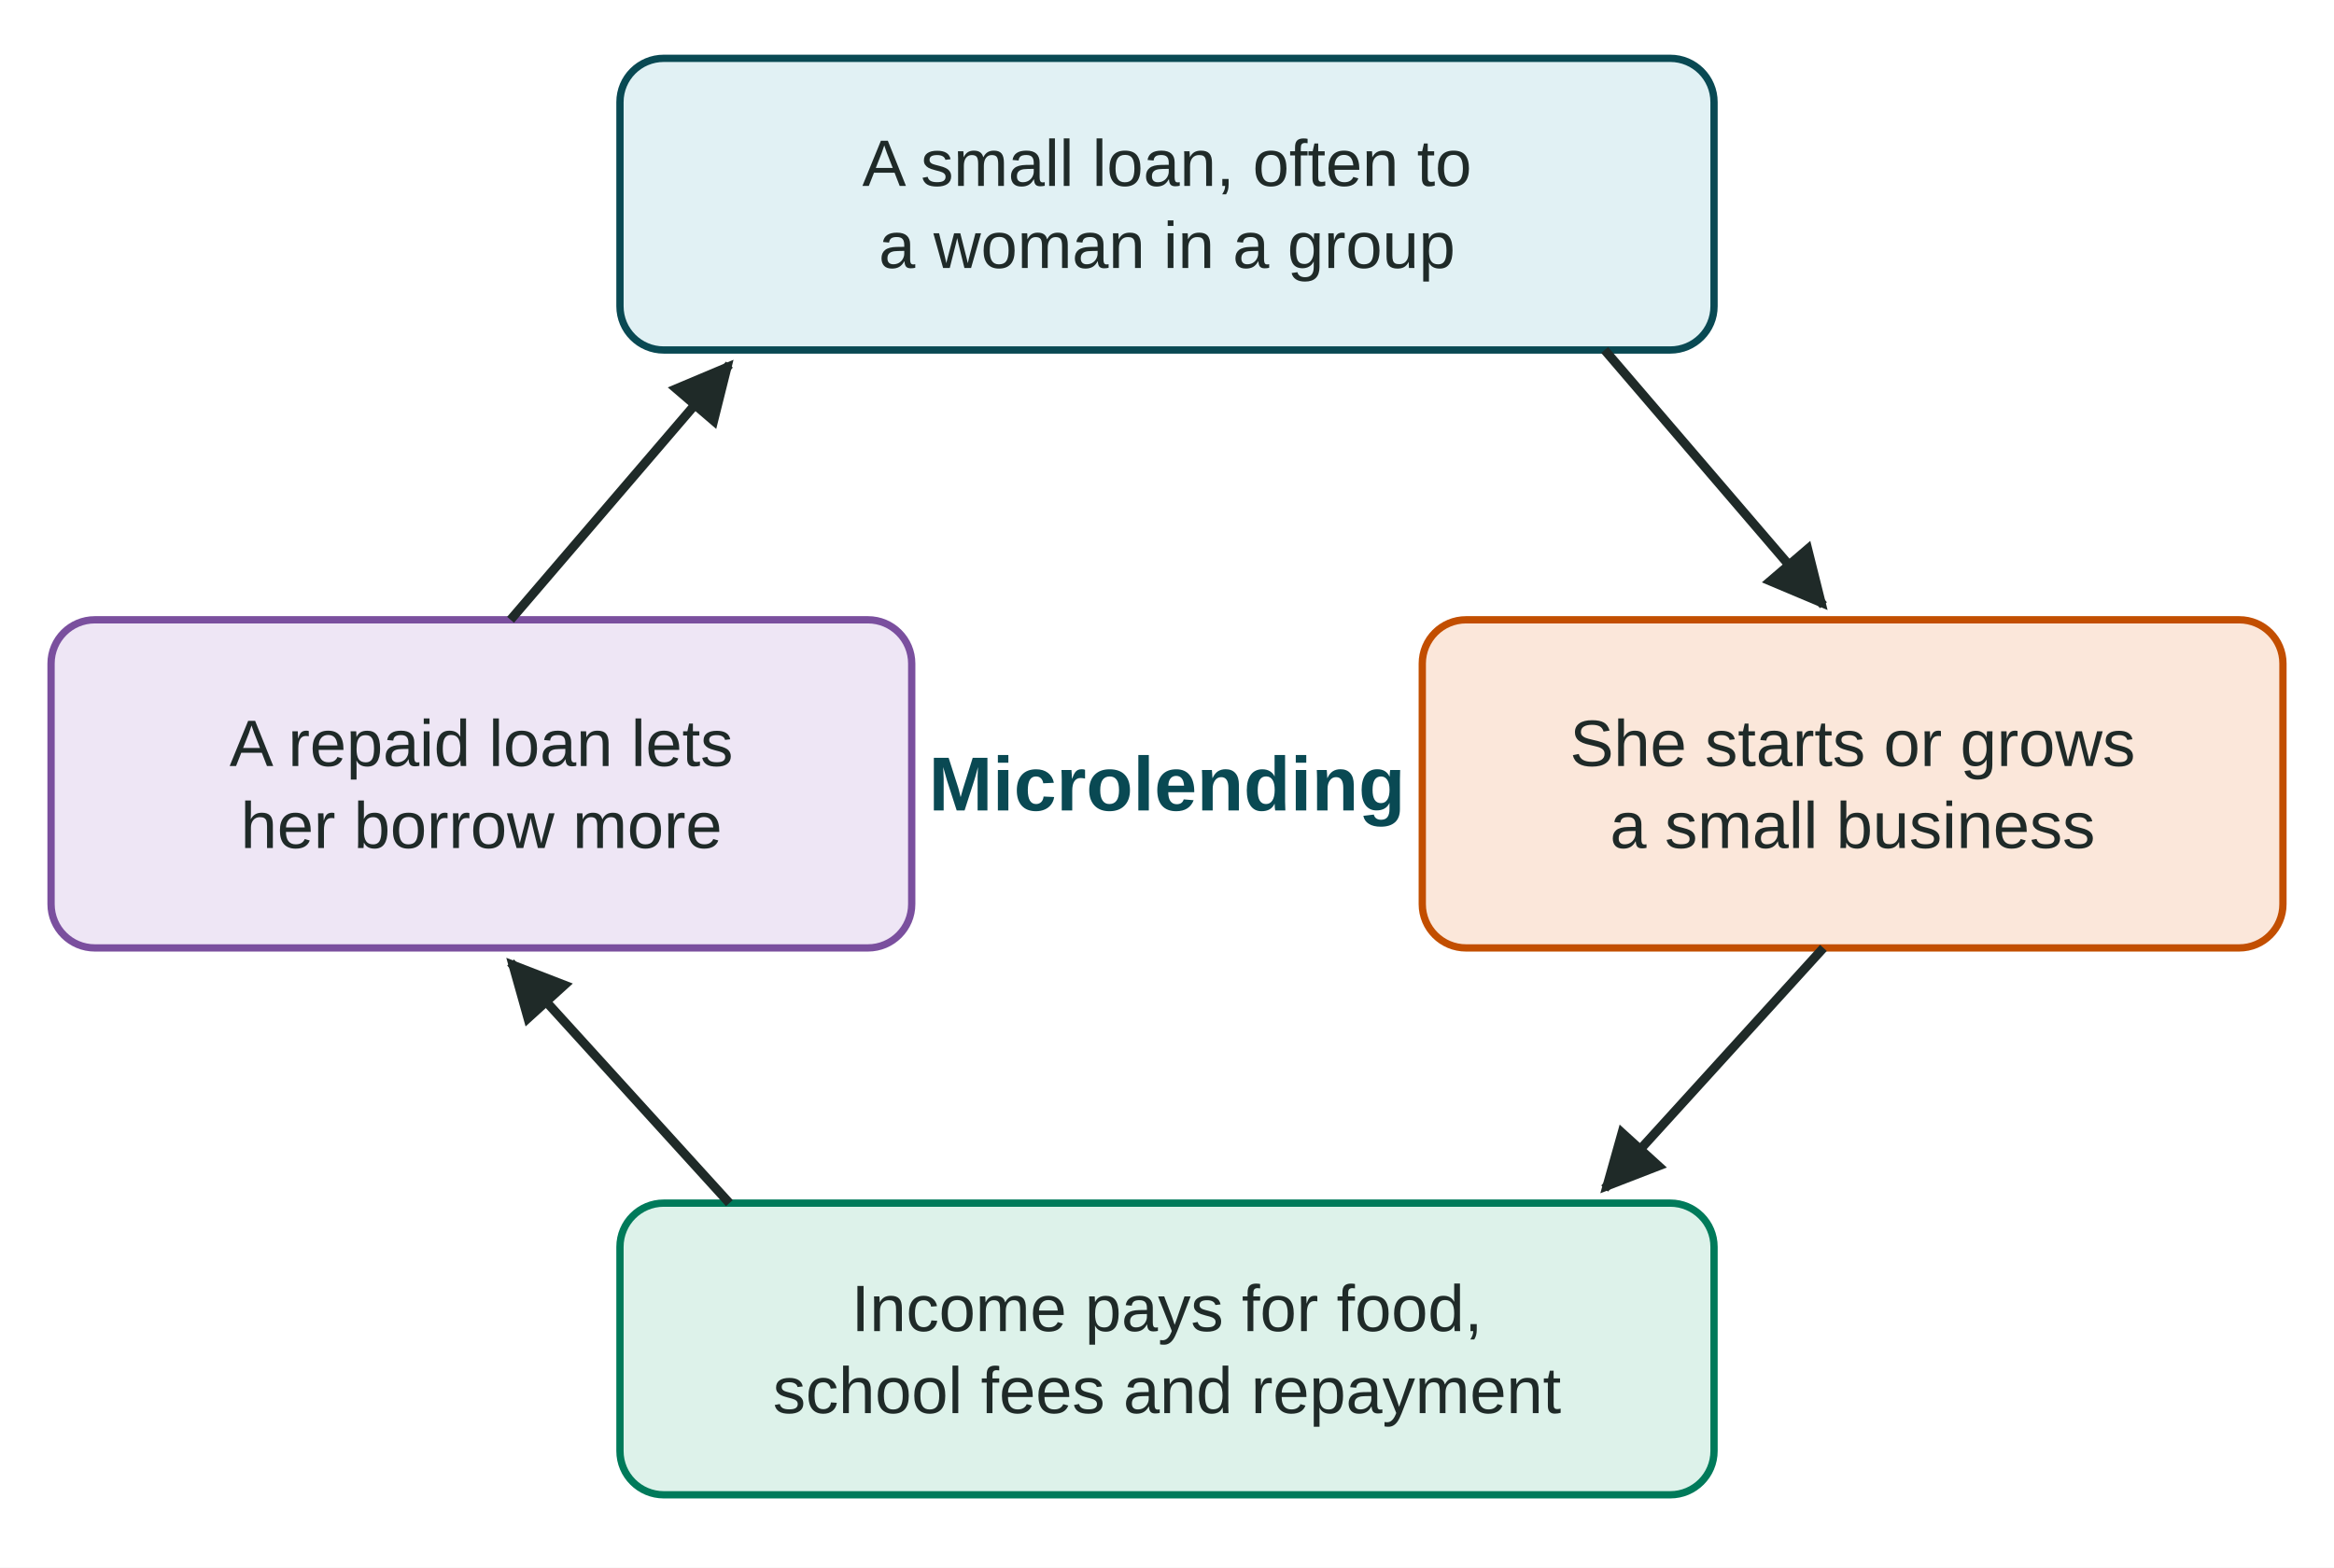
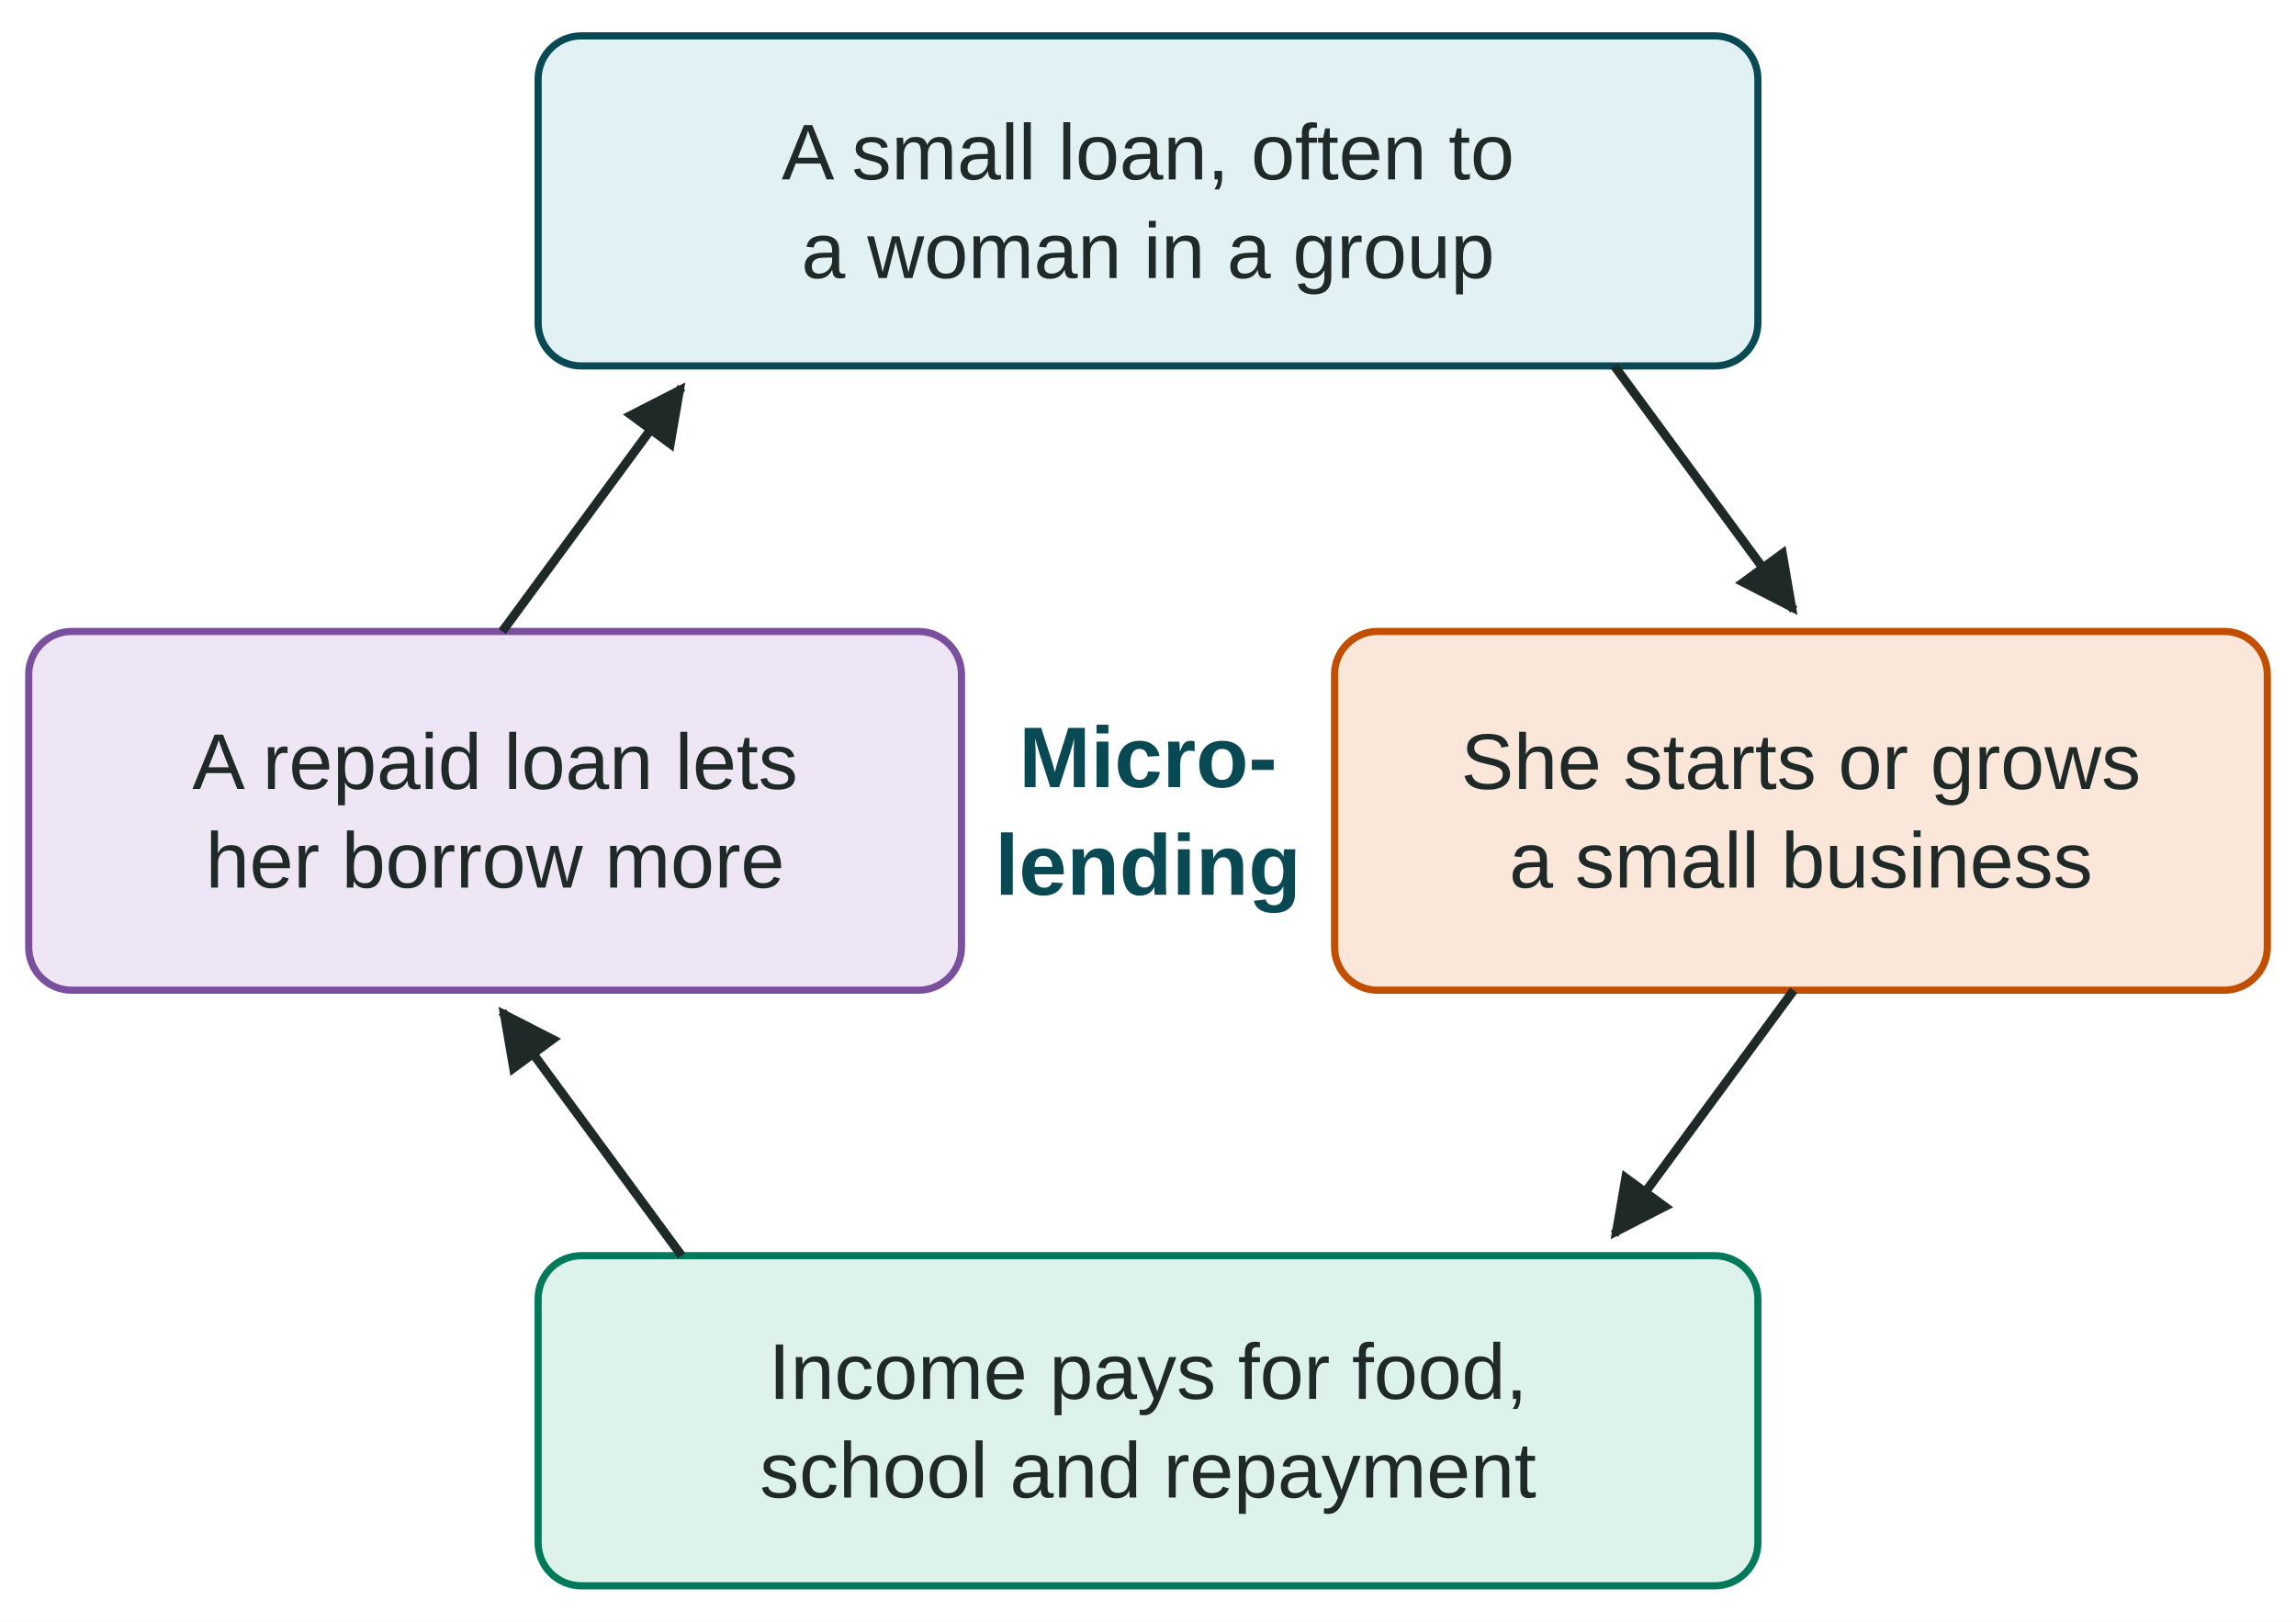
- <svg xmlns="http://www.w3.org/2000/svg" viewBox="0 0 640 430" width="640" height="430" role="img" aria-labelledby="women-development-cycle-t women-development-cycle-d" font-family="Arial, Helvetica, sans-serif">
+ <svg xmlns="http://www.w3.org/2000/svg" viewBox="0 0 640 452" width="640" height="452" role="img" aria-labelledby="women-development-cycle-t women-development-cycle-d" font-family="Arial, Helvetica, sans-serif">
  <defs>
    <marker id="women-development-cycle-ar" viewBox="0 0 10 10" refX="9" refY="5" markerWidth="7" markerHeight="7" orient="auto-start-reverse">
      <path d="M0,0 L10,5 L0,10 z" fill="#1F2A28" />
    </marker>
  </defs>
-   <rect width="640" height="430" fill="#FFFFFF" />
-   <rect x="170" y="16" width="300" height="80" rx="12" fill="#E1F1F4" stroke="#094953" stroke-width="2" />
-   <text x="320" y="51.0" font-size="18" font-weight="400" fill="#1F2A28" text-anchor="middle">A small loan, often to</text>
-   <text x="320" y="73.5" font-size="18" font-weight="400" fill="#1F2A28" text-anchor="middle">a woman in a group</text>
-   <rect x="390" y="170" width="236" height="90" rx="12" fill="#FBE7DA" stroke="#C24E00" stroke-width="2" />
-   <text x="508" y="210.1" font-size="18" font-weight="400" fill="#1F2A28" text-anchor="middle">She starts or grows</text>
-   <text x="508" y="232.6" font-size="18" font-weight="400" fill="#1F2A28" text-anchor="middle">a small business</text>
-   <rect x="170" y="330" width="300" height="80" rx="12" fill="#DDF2EA" stroke="#007A5A" stroke-width="2" />
-   <text x="320" y="365.1" font-size="18" font-weight="400" fill="#1F2A28" text-anchor="middle">Income pays for food,</text>
-   <text x="320" y="387.6" font-size="18" font-weight="400" fill="#1F2A28" text-anchor="middle">school fees and repayment</text>
-   <rect x="14" y="170" width="236" height="90" rx="12" fill="#EEE6F5" stroke="#7A4F9E" stroke-width="2" />
-   <text x="132" y="210.1" font-size="18" font-weight="400" fill="#1F2A28" text-anchor="middle">A repaid loan lets</text>
-   <text x="132" y="232.6" font-size="18" font-weight="400" fill="#1F2A28" text-anchor="middle">her borrow more</text>
-   <line x1="440" y1="96" x2="500" y2="166" stroke="#1F2A28" stroke-width="2.5" marker-end="url(#women-development-cycle-ar)" />
-   <line x1="500" y1="260" x2="440" y2="326" stroke="#1F2A28" stroke-width="2.5" marker-end="url(#women-development-cycle-ar)" />
-   <line x1="200" y1="330" x2="140" y2="264" stroke="#1F2A28" stroke-width="2.5" marker-end="url(#women-development-cycle-ar)" />
-   <line x1="140" y1="170" x2="200" y2="100" stroke="#1F2A28" stroke-width="2.5" marker-end="url(#women-development-cycle-ar)" />
-   <text x="320" y="222.3" font-size="21" font-weight="700" fill="#094953" text-anchor="middle">Microlending</text>
+   <rect width="640" height="452" fill="#FFFFFF" />
+   <rect x="150" y="10" width="340" height="92" rx="12" fill="#E1F1F4" stroke="#094953" stroke-width="2" />
+   <text x="320" y="50.0" font-size="22" font-weight="400" fill="#1F2A28" text-anchor="middle">A small loan, often to</text>
+   <text x="320" y="77.5" font-size="22" font-weight="400" fill="#1F2A28" text-anchor="middle">a woman in a group</text>
+   <rect x="372" y="176" width="260" height="100" rx="12" fill="#FBE7DA" stroke="#C24E00" stroke-width="2" />
+   <text x="502" y="219.9" font-size="22" font-weight="400" fill="#1F2A28" text-anchor="middle">She starts or grows</text>
+   <text x="502" y="247.4" font-size="22" font-weight="400" fill="#1F2A28" text-anchor="middle">a small business</text>
+   <rect x="150" y="350" width="340" height="92" rx="12" fill="#DDF2EA" stroke="#007A5A" stroke-width="2" />
+   <text x="320" y="389.9" font-size="22" font-weight="400" fill="#1F2A28" text-anchor="middle">Income pays for food,</text>
+   <text x="320" y="417.4" font-size="22" font-weight="400" fill="#1F2A28" text-anchor="middle">school and repayment</text>
+   <rect x="8" y="176" width="260" height="100" rx="12" fill="#EEE6F5" stroke="#7A4F9E" stroke-width="2" />
+   <text x="138" y="219.9" font-size="22" font-weight="400" fill="#1F2A28" text-anchor="middle">A repaid loan lets</text>
+   <text x="138" y="247.4" font-size="22" font-weight="400" fill="#1F2A28" text-anchor="middle">her borrow more</text>
+   <line x1="450" y1="102" x2="500" y2="170" stroke="#1F2A28" stroke-width="2.5" marker-end="url(#women-development-cycle-ar)" />
+   <line x1="500" y1="276" x2="450" y2="344" stroke="#1F2A28" stroke-width="2.5" marker-end="url(#women-development-cycle-ar)" />
+   <line x1="190" y1="350" x2="140" y2="282" stroke="#1F2A28" stroke-width="2.5" marker-end="url(#women-development-cycle-ar)" />
+   <line x1="140" y1="176" x2="190" y2="108" stroke="#1F2A28" stroke-width="2.5" marker-end="url(#women-development-cycle-ar)" />
+   <text x="320" y="219.4" font-size="24" font-weight="700" fill="#094953" text-anchor="middle">Micro-</text>
+   <text x="320" y="249.4" font-size="24" font-weight="700" fill="#094953" text-anchor="middle">lending</text>
</svg>
